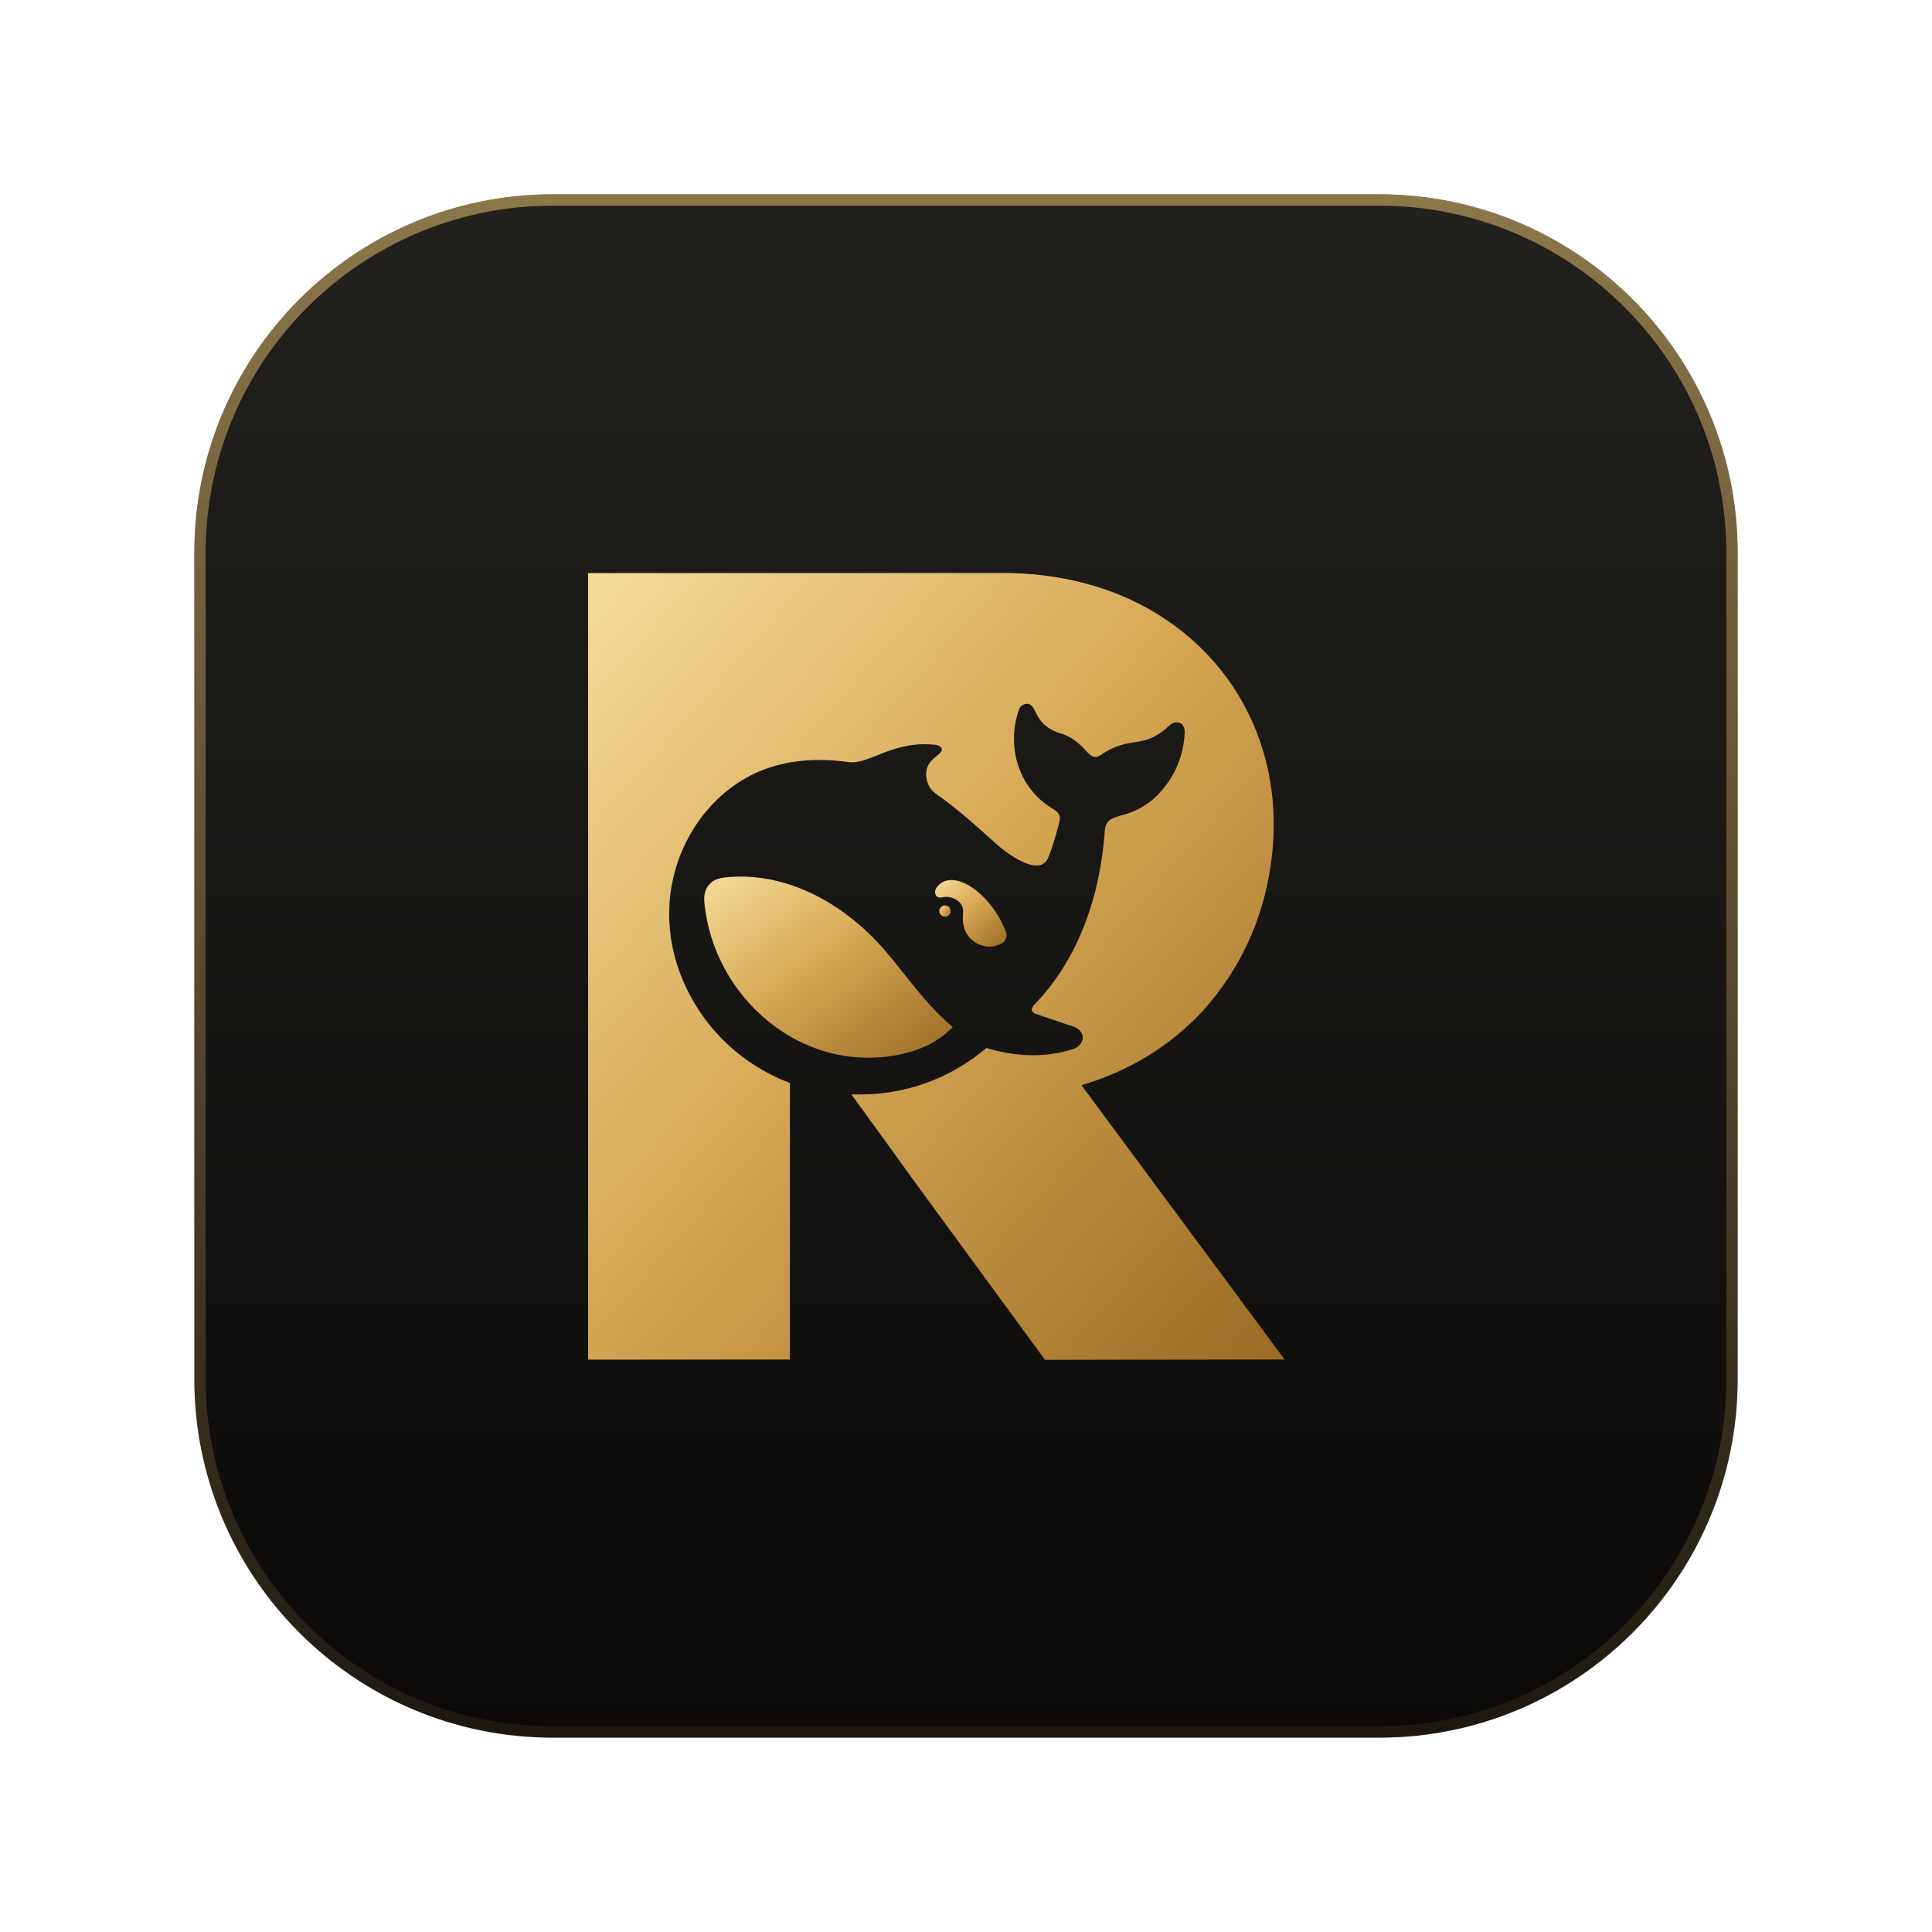
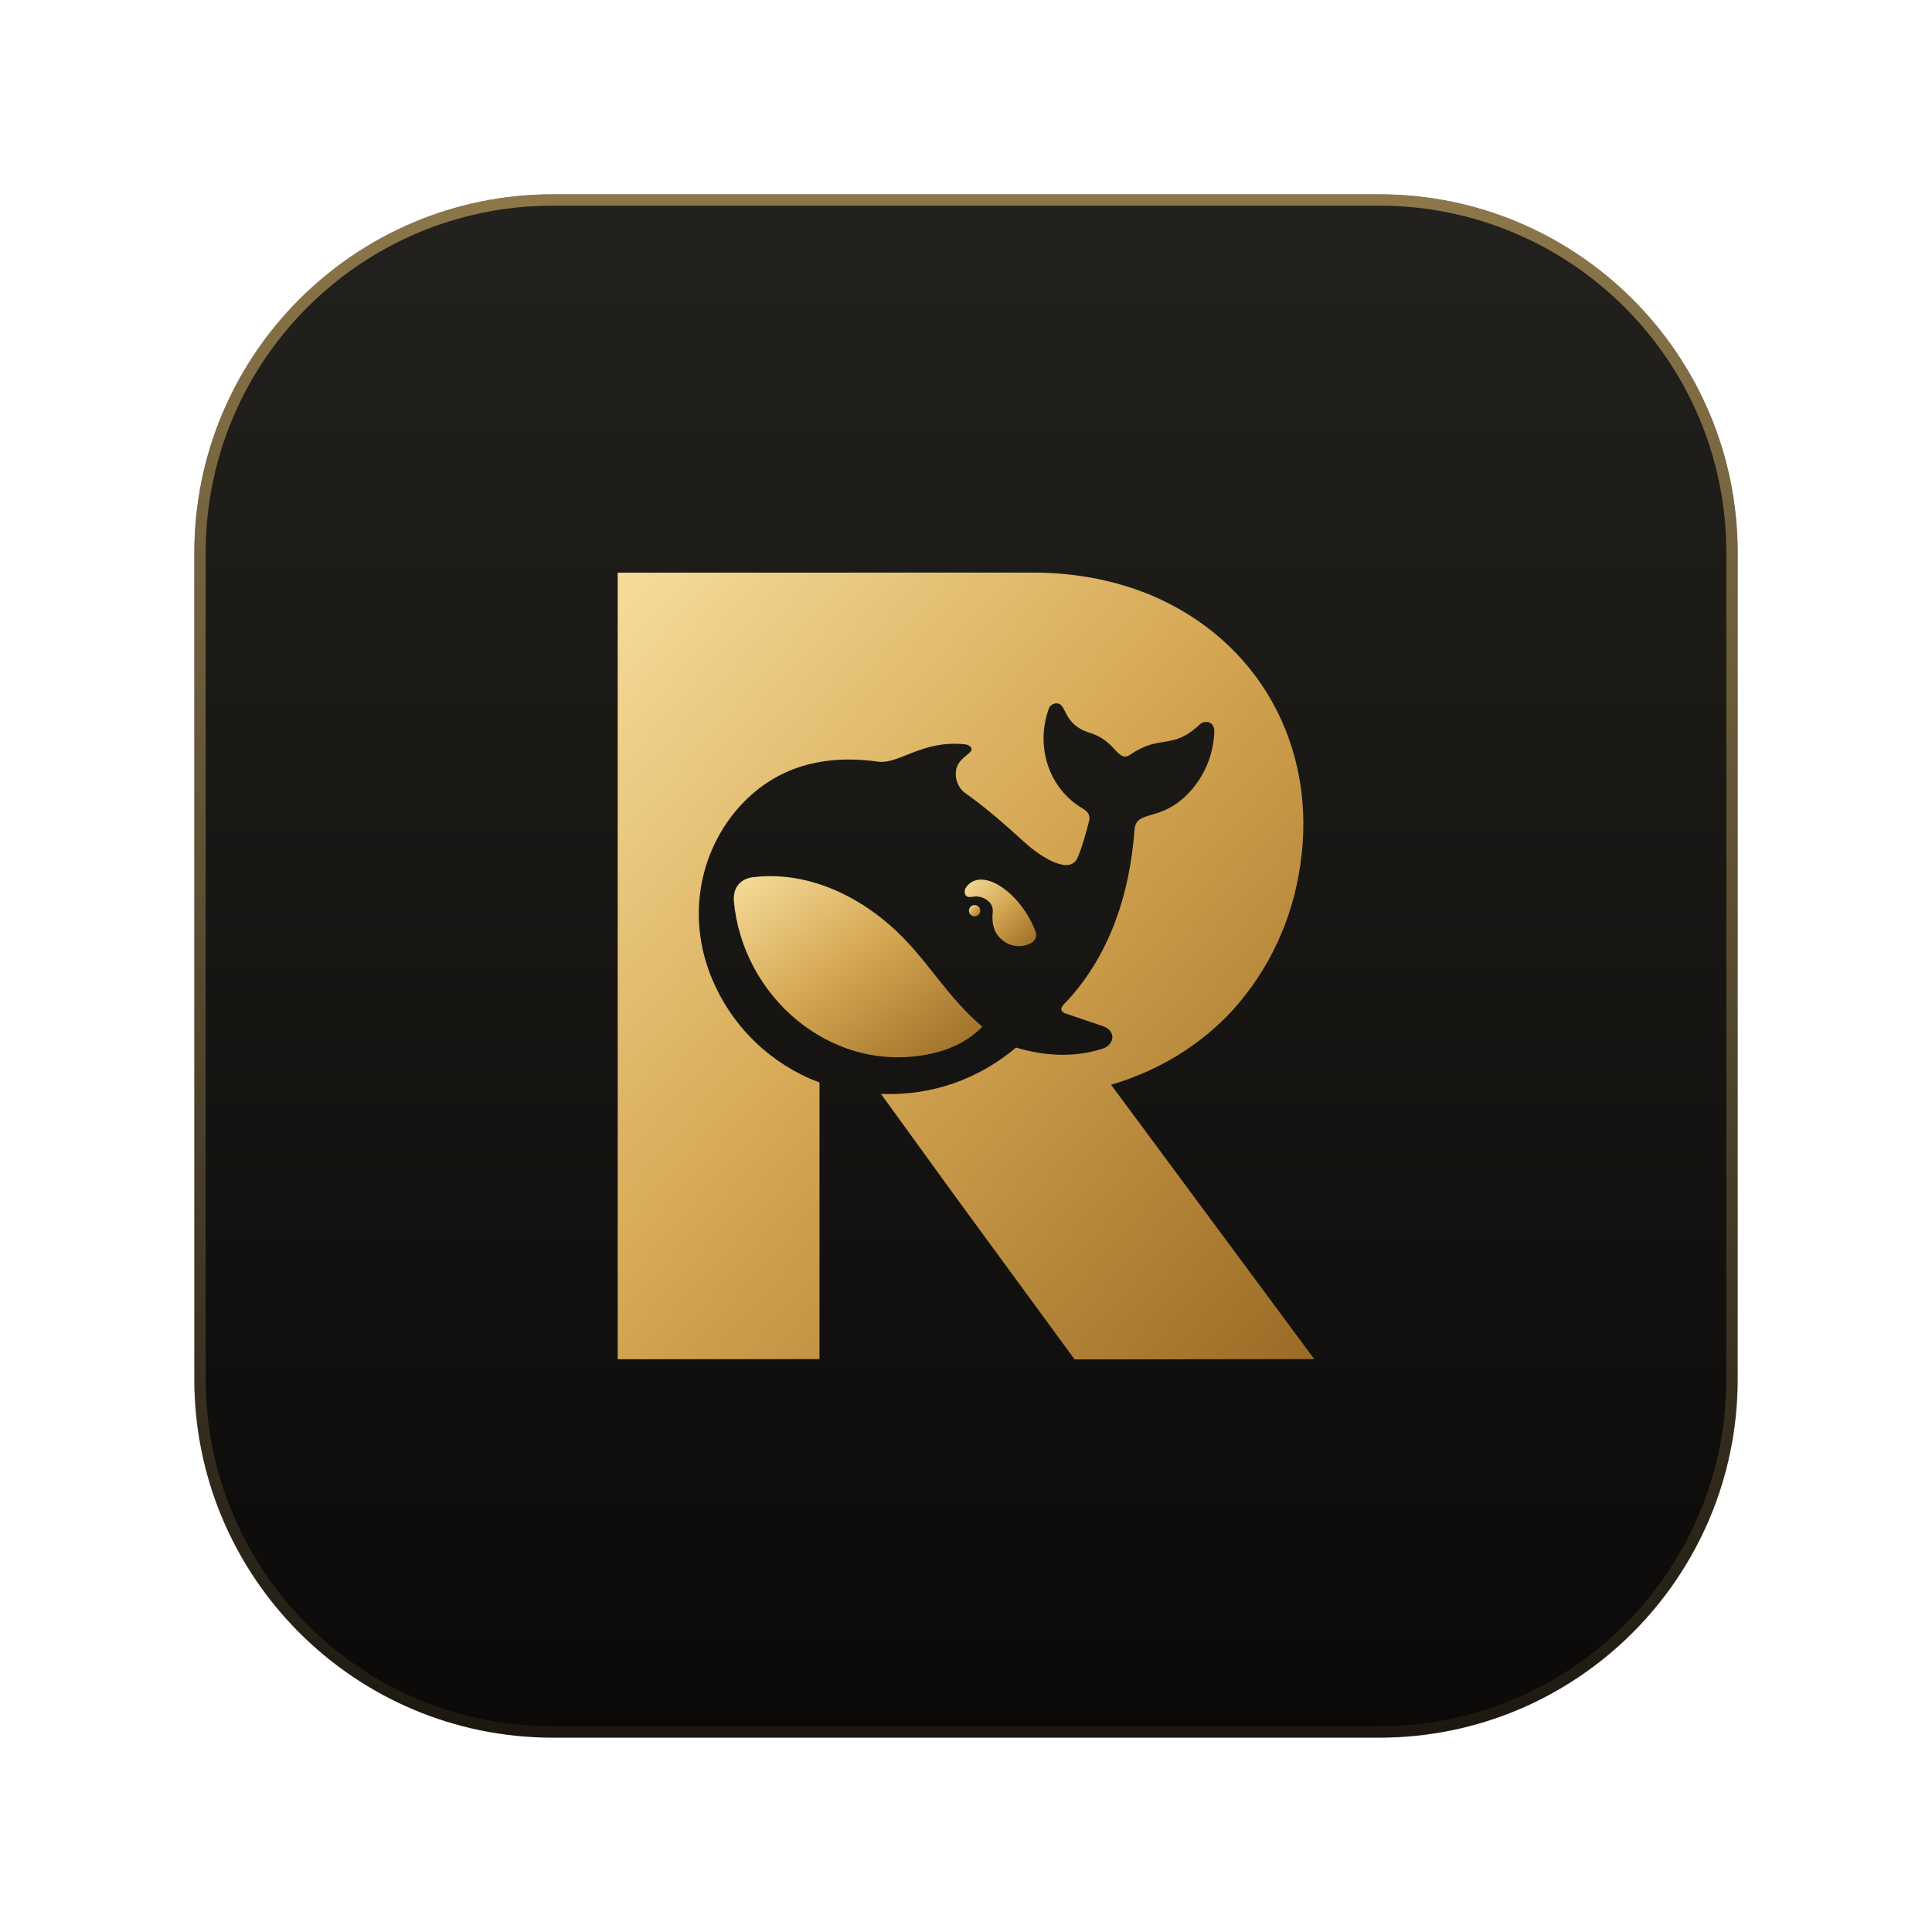
<svg xmlns="http://www.w3.org/2000/svg" viewBox="0 0 1024 1024">
  <defs>
    <linearGradient id="tile" x1="0" y1="0" x2="0" y2="1">
      <stop offset="0" stop-color="#23211d" />
      <stop offset="1" stop-color="#0b0a09" />
    </linearGradient>
    <linearGradient id="gold" x1="0" y1="0" x2="1" y2="1">
      <stop offset="0" stop-color="#f6dc9a" />
      <stop offset=".48" stop-color="#d4a652" />
      <stop offset="1" stop-color="#9a6b25" />
    </linearGradient>
    <linearGradient id="rim" x1="0" y1="0" x2="0" y2="1">
      <stop offset="0" stop-color="#e2bd6e" stop-opacity=".55" />
      <stop offset="1" stop-color="#e2bd6e" stop-opacity=".08" />
    </linearGradient>
  </defs>
  <rect x="103" y="103" width="818" height="818" rx="190" fill="url(#tile)" />
  <rect x="106" y="106" width="812" height="812" rx="187" fill="none" stroke="url(#rim)" stroke-width="6" />
-   <g fill="url(#gold)" transform="translate(512 512) scale(1.9) translate(-368 -192.5)">
+   <g fill="url(#gold)" transform="translate(512 512) scale(1.9) translate(-359.74 -192.62)">
    <path d="M369.75,185.3c2.09,1.76,4.98,2.41,7.95,1.06,1.18-.54,1.96-1.91,1.47-3.25-3.92-10.71-14.97-18.54-19.38-12.48-.54.74-.52,1.7-.11,2.29.32.47.97.57,1.82.4,2.68-.56,6.02,1.31,5.7,4.3-.33,3.12.3,5.79,2.56,7.69Z" />
    <path d="M434.28,204.78c10.12-11.32,16.46-25.01,18.67-40.07,5.04-32.93-11.31-63.01-42.11-75.75-10.83-4.35-21.95-6.2-33.76-6.09l-114.5.03v219.42s56.29-.04,56.29-.04v-77.17c-1.86-.69-3.15-1.27-3.15-1.27-12.24-5.59-21.6-15.29-26.74-27.44-6.56-15.51-4.54-32.9,5.78-46.12,10.28-12.84,24.31-16.92,40.41-14.67,5.95.83,12.3-6.15,24.4-4.81.81.09,1.63.7,1.71,1.18.28,1.65-4.4,2.54-4.4,7.05,0,1.9.85,4.1,2.65,5.36,6.17,4.33,11.51,9.19,17.1,14.22,2.72,2.44,11.93,9.31,14.27,3.72,1.37-3.26,2.27-6.68,3.18-10.15.45-1.72-.5-2.74-1.89-3.56-9.5-5.63-13.08-17.35-9.37-27.74.36-1,1.29-1.49,2.08-1.52,3.19-.14,1.49,5.78,9.38,8.21,7.49,2.31,7.71,8.53,11.35,6.05,8.48-5.78,11.54-1.05,19.41-8.46.81-.76,2.2-.82,3.04-.23.52.36.97,1.29.93,2.38-.23,6.26-2.67,12.24-6.95,16.84-8.09,8.69-14.89,4.53-15.33,10.62-1.29,17.86-7.13,35.69-19.81,48.66-.41.42-.65,1.01-.58,1.41.07.42.57.83,1.12,1.01l10.68,3.63c1.51.51,2.6,1.87,2.41,3.31-.17,1.26-1.17,2.37-2.61,2.85-7.84,2.59-16.26,2.14-24.24-.27-10.56,8.89-23.54,13.48-37.68,12.93l20.53,28.34,33.49,45.73,66.85-.09-56.68-76.53c13.19-3.89,24.78-10.87,34.07-20.94Z" />
    <circle cx="362.14" cy="177.19" r="1.58" />
    <path d="M300.31,167.85c-3.53.43-5.65,2.96-5.31,6.74,2.39,26.35,26.7,47.92,53.94,42.72,5.8-1.11,11.08-3.41,15.36-7.74-9.27-7.98-13.79-16.12-21.41-24.13-10.91-11.47-26.43-19.54-42.58-17.59Z" />
  </g>
</svg>
